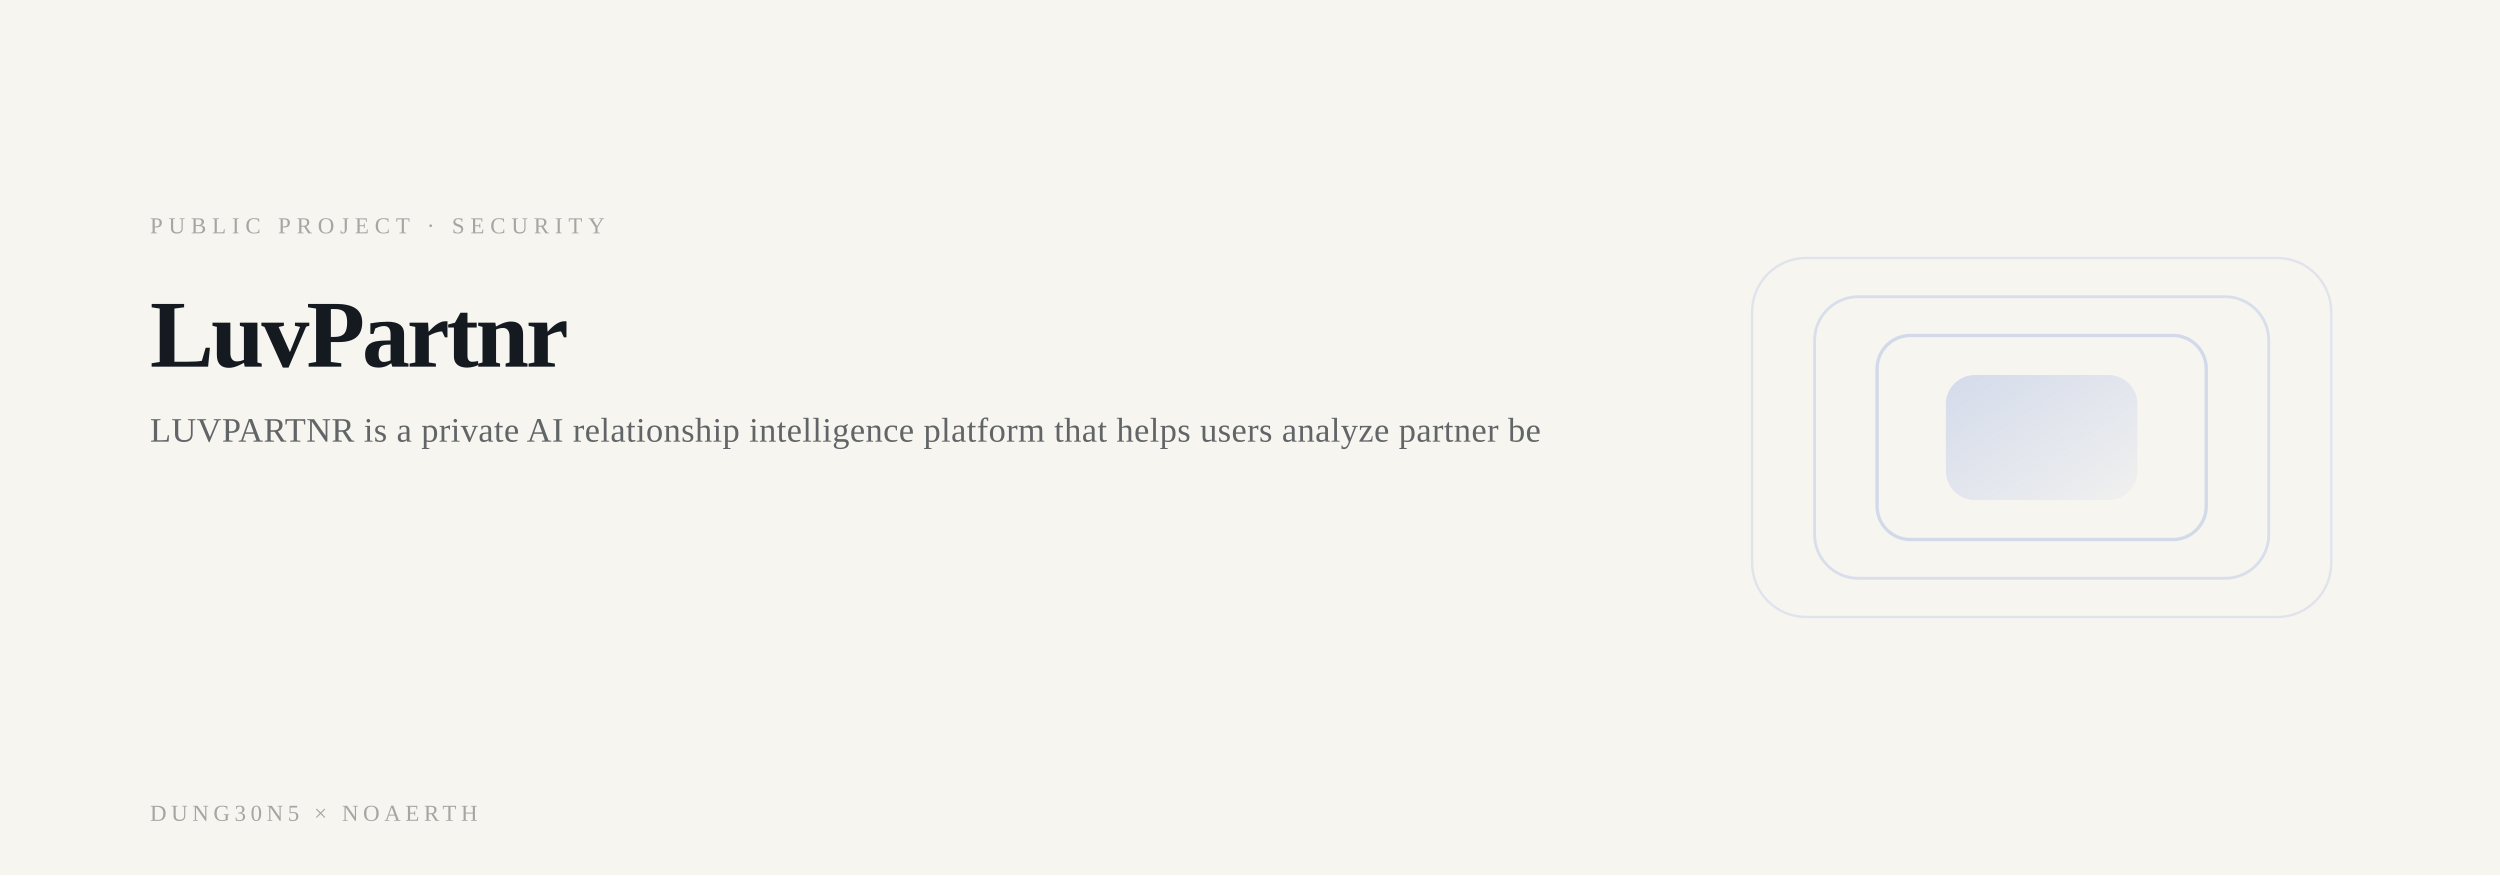
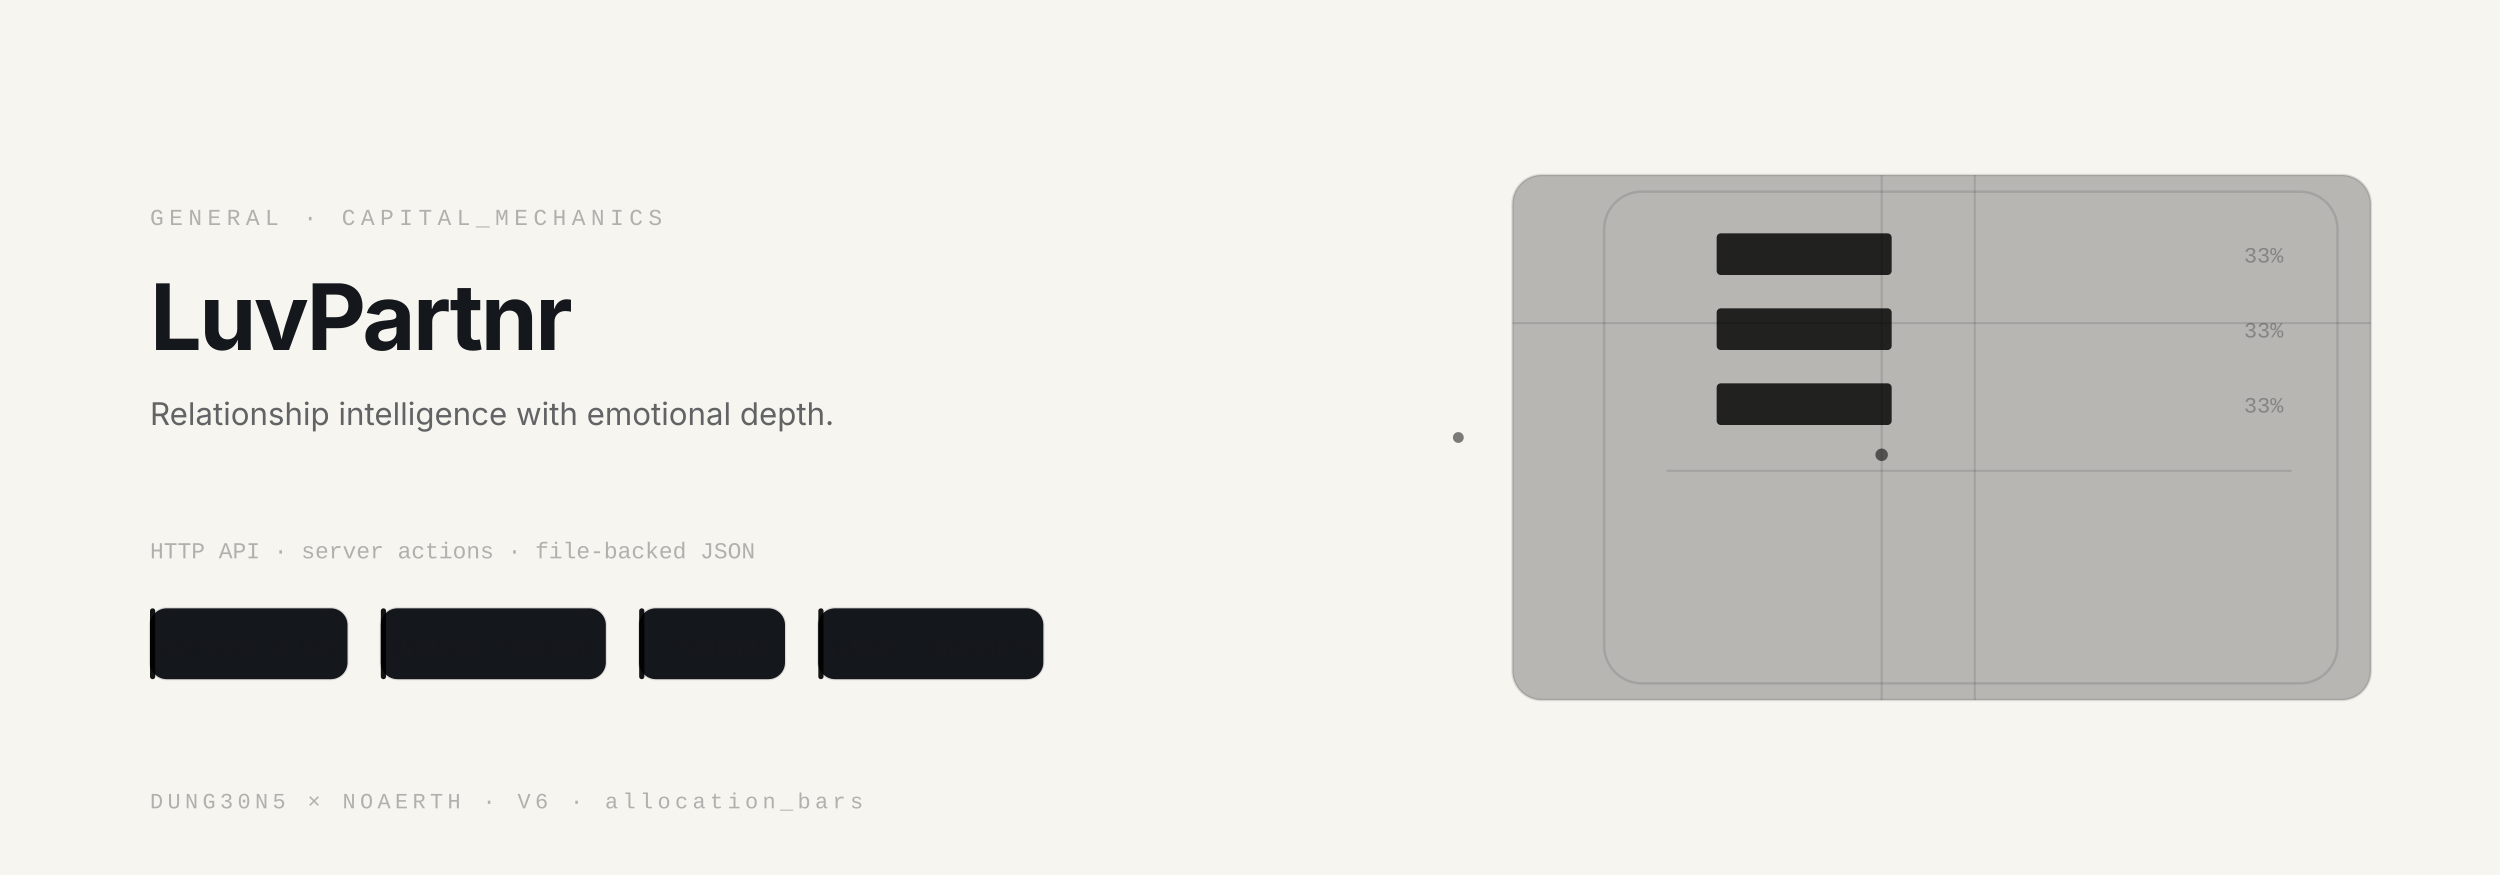
- <svg xmlns="http://www.w3.org/2000/svg" viewBox="0 0 1200 420" width="1200" height="420" role="img" aria-label="LuvPartnr: gated channels passing through a sealed boundary. Motion depicts records cross a trust boundary, get validated, and are held or rejected.">
-   <defs>
-     <linearGradient id="hero-luvpartnr-light-a" x1="0" y1="0" x2="1" y2="1">
-       <stop offset="0" stop-color="#8fa8e0" stop-opacity="0.85" />
-       <stop offset="1" stop-color="#8fa8e0" stop-opacity="0.15" />
-     </linearGradient>
-   </defs>
+ <svg xmlns="http://www.w3.org/2000/svg" viewBox="0 0 1200 420" width="1200" height="420" role="img" aria-label="LuvPartnr: value enters, allocates across positions, and settles">
  <rect width="1200" height="420" fill="#f7f5f0" />
-   <rect x="901" y="161.02" width="158" height="97.96" rx="16" fill="none" stroke="#8fa8e0" stroke-width="1.60" opacity="0.36" />
-   <rect x="871" y="142.42" width="218" height="135.16" rx="21" fill="none" stroke="#8fa8e0" stroke-width="1.38" opacity="0.29" />
-   <rect x="841" y="123.82" width="278" height="172.36" rx="26" fill="none" stroke="#8fa8e0" stroke-width="1.16" opacity="0.23" />
-   <rect x="934" y="180" width="92" height="60" rx="14" fill="url(#hero-luvpartnr-light-a)" opacity="0.40" />
-   <text x="72" y="112" fill="#141a205c" font-size="11" letter-spacing="2.8">PUBLIC PROJECT · SECURITY</text>
-   <text x="72" y="176" fill="#141a20" font-size="46" font-weight="660" letter-spacing="-1.4">LuvPartnr</text>
-   <text x="72" y="212" fill="#141a20a8" font-size="16.5" letter-spacing="0.2">LUVPARTNR is a private AI relationship intelligence platform that helps users analyze partner be</text>
-   <rect x="72" y="266" width="106" height="40" rx="9" fill="#141a20" fill-opacity="0.05" stroke="#f4efe424" stroke-width="1.1" opacity="0">
-     <animate attributeName="opacity" from="0" to="1" dur="0.5s" begin="0.50s" fill="freeze" />
-   </rect>
-   <rect x="72" y="266" width="2.5" height="40" rx="1.2" fill="#8fa8e0" opacity="0">
-     <animate attributeName="opacity" from="0" to="0.9" dur="0.5s" begin="0.50s" fill="freeze" />
-   </rect>
-   <text x="125" y="291" fill="#141a20" font-size="11.5" text-anchor="middle" font-family="ui-monospace,SFMono-Regular,Menlo,monospace" opacity="0">request<animate attributeName="opacity" from="0" to="1" dur="0.5s" begin="0.65s" fill="freeze" />
-   </text>
-   <rect x="194" y="266" width="106" height="40" rx="9" fill="#141a20" fill-opacity="0.05" stroke="#f4efe424" stroke-width="1.1" opacity="0">
-     <animate attributeName="opacity" from="0" to="1" dur="0.5s" begin="1.00s" fill="freeze" />
-   </rect>
-   <rect x="194" y="266" width="2.5" height="40" rx="1.2" fill="#8fa8e0" opacity="0">
-     <animate attributeName="opacity" from="0" to="0.9" dur="0.5s" begin="1.00s" fill="freeze" />
-   </rect>
-   <text x="247" y="291" fill="#141a20" font-size="11.5" text-anchor="middle" font-family="ui-monospace,SFMono-Regular,Menlo,monospace" opacity="0">authenticate<animate attributeName="opacity" from="0" to="1" dur="0.5s" begin="1.15s" fill="freeze" />
-   </text>
-   <rect x="316" y="266" width="106" height="40" rx="9" fill="#141a20" fill-opacity="0.05" stroke="#f4efe424" stroke-width="1.1" opacity="0">
-     <animate attributeName="opacity" from="0" to="1" dur="0.5s" begin="1.50s" fill="freeze" />
-   </rect>
-   <rect x="316" y="266" width="2.5" height="40" rx="1.2" fill="#8fa8e0" opacity="0">
-     <animate attributeName="opacity" from="0" to="0.9" dur="0.5s" begin="1.50s" fill="freeze" />
-   </rect>
-   <text x="369" y="291" fill="#141a20" font-size="11.5" text-anchor="middle" font-family="ui-monospace,SFMono-Regular,Menlo,monospace" opacity="0">authorise<animate attributeName="opacity" from="0" to="1" dur="0.5s" begin="1.65s" fill="freeze" />
-   </text>
-   <rect x="438" y="266" width="106" height="40" rx="9" fill="#141a20" fill-opacity="0.05" stroke="#f4efe424" stroke-width="1.1" opacity="0">
-     <animate attributeName="opacity" from="0" to="1" dur="0.5s" begin="2.00s" fill="freeze" />
-   </rect>
-   <rect x="438" y="266" width="2.5" height="40" rx="1.2" fill="#e7c27a" opacity="0">
-     <animate attributeName="opacity" from="0" to="0.9" dur="0.5s" begin="2.00s" fill="freeze" />
-   </rect>
-   <text x="491" y="291" fill="#141a20" font-size="11.5" text-anchor="middle" font-family="ui-monospace,SFMono-Regular,Menlo,monospace" opacity="0">record<animate attributeName="opacity" from="0" to="1" dur="0.5s" begin="2.15s" fill="freeze" />
-   </text>
-   <rect x="560" y="266" width="106" height="40" rx="9" fill="#141a20" fill-opacity="0.05" stroke="#f4efe424" stroke-width="1.1" opacity="0">
-     <animate attributeName="opacity" from="0" to="1" dur="0.5s" begin="2.50s" fill="freeze" />
-   </rect>
-   <rect x="560" y="266" width="2.5" height="40" rx="1.2" fill="#e0796b" opacity="0">
-     <animate attributeName="opacity" from="0" to="0.9" dur="0.5s" begin="2.50s" fill="freeze" />
-   </rect>
-   <text x="613" y="291" fill="#141a20" font-size="11.5" text-anchor="middle" font-family="ui-monospace,SFMono-Regular,Menlo,monospace" opacity="0">reject<animate attributeName="opacity" from="0" to="1" dur="0.5s" begin="2.65s" fill="freeze" />
-   </text>
-   <text x="72" y="394" fill="#141a205c" font-size="11" letter-spacing="2.2">DUNG30N5 × NOAERTH</text>
+   <text x="72" y="108" font-family="ui-monospace, SFMono-Regular, Menlo, Monaco, Consolas, 'Liberation Mono', monospace" font-size="11" letter-spacing="2.6" fill="#14171c4f">GENERAL · CAPITAL_MECHANICS</text>
+   <text x="72" y="168" font-family="-apple-system, BlinkMacSystemFont, 'Segoe UI', Inter, Helvetica, Arial, sans-serif" font-size="44" font-weight="660" letter-spacing="-1.2" fill="#14171c">LuvPartnr</text>
+   <text x="72" y="204" font-family="-apple-system, BlinkMacSystemFont, 'Segoe UI', Inter, Helvetica, Arial, sans-serif" font-size="15" fill="#14171ca8">Relationship intelligence with emotional depth.</text>
+   <text x="72" y="268" font-family="ui-monospace, SFMono-Regular, Menlo, Monaco, Consolas, 'Liberation Mono', monospace" font-size="11" fill="#14171c4f">HTTP API · server actions · file-backed JSON</text>
+   <rect x="72.0" y="292.0" width="94.8" height="34.0" rx="8" fill="#14171c" stroke="#14171c1f" stroke-width="1.1" />
+   <rect x="72.0" y="292.0" width="2.5" height="34.0" rx="1.2" fill="amber" opacity="0.92" />
+   <text x="119.4" y="314" font-family="ui-monospace, SFMono-Regular, Menlo, Monaco, Consolas, 'Liberation Mono', monospace" font-size="11" fill="#14171c" fill-opacity="0.82" text-anchor="middle">analyze-entry</text>
+   <rect x="182.8" y="292.0" width="108.0" height="34.0" rx="8" fill="#14171c" stroke="#14171c1f" stroke-width="1.1" />
+   <rect x="182.8" y="292.0" width="2.5" height="34.0" rx="1.2" fill="amber" opacity="0.92" />
+   <text x="236.8" y="314" font-family="ui-monospace, SFMono-Regular, Menlo, Monaco, Consolas, 'Liberation Mono', monospace" font-size="11" fill="#14171c" fill-opacity="0.82" text-anchor="middle">analyze-message</text>
+   <rect x="306.8" y="292.0" width="70.0" height="34.0" rx="8" fill="#14171c" stroke="#14171c1f" stroke-width="1.1" />
+   <rect x="306.8" y="292.0" width="2.5" height="34.0" rx="1.2" fill="amber" opacity="0.92" />
+   <text x="341.8" y="314" font-family="ui-monospace, SFMono-Regular, Menlo, Monaco, Consolas, 'Liberation Mono', monospace" font-size="11" fill="#14171c" fill-opacity="0.82" text-anchor="middle">checkout</text>
+   <rect x="392.8" y="292.0" width="108.0" height="34.0" rx="8" fill="#14171c" stroke="#14171c1f" stroke-width="1.1" />
+   <rect x="392.8" y="292.0" width="2.5" height="34.0" rx="1.2" fill="mint" opacity="0.92" />
+   <text x="446.8" y="314" font-family="ui-monospace, SFMono-Regular, Menlo, Monaco, Consolas, 'Liberation Mono', monospace" font-size="11" fill="#14171c" fill-opacity="0.82" text-anchor="middle">global-insights</text>
+   <rect x="726.0" y="84.0" width="412.0" height="252.0" rx="14" fill="amber" fill-opacity="0.05" />
+   <line x1="740.0" y1="85.0" x2="1124.0" y2="85.0" stroke="amber" stroke-width="1.6" opacity="0.4" />
+   <rect x="726.0" y="84.0" width="412.0" height="252.0" rx="14" fill="none" stroke="#14171c1f" stroke-width="1.2" />
+   <line x1="903.2" y1="84.0" x2="903.2" y2="336.0" stroke="#14171c1f" stroke-width="1" />
+   <line x1="947.9" y1="84.0" x2="947.9" y2="336.0" stroke="#14171c1f" stroke-width="1" />
+   <line x1="726.0" y1="155.1" x2="1138.0" y2="155.1" stroke="#14171c1f" stroke-width="1" />
+   <circle cx="903.2" cy="218.3" r="3" fill="amber" opacity="0.55" />
+   <rect x="726.0" y="84.0" width="412.0" height="252.0" rx="14" fill="#000" fill-opacity="0.22" />
+   <path d="M1095.0 302.0 l9 -9 l9 9 l-9 9 z" fill="none" stroke="mint" stroke-width="1.4" opacity="0.6" />
+   <rect x="770" y="92" width="352" height="236" rx="18" fill="none" stroke="#14171c1f" stroke-width="1.2" />
+   <rect x="824.0" y="112.0" width="84.0" height="20.0" rx="2" fill="mint" opacity="0.82" />
+   <text x="1096" y="126" font-family="ui-monospace, SFMono-Regular, Menlo, Monaco, Consolas, 'Liberation Mono', monospace" font-size="10.5" fill="#14171c4f" text-anchor="end">33%</text>
+   <rect x="824.0" y="148.0" width="84.0" height="20.0" rx="2" fill="amber" opacity="0.82" />
+   <text x="1096" y="162" font-family="ui-monospace, SFMono-Regular, Menlo, Monaco, Consolas, 'Liberation Mono', monospace" font-size="10.5" fill="#14171c4f" text-anchor="end">33%</text>
+   <rect x="824.0" y="184.0" width="84.0" height="20.0" rx="2" fill="amber" opacity="0.82" />
+   <text x="1096" y="198" font-family="ui-monospace, SFMono-Regular, Menlo, Monaco, Consolas, 'Liberation Mono', monospace" font-size="10.5" fill="#14171c4f" text-anchor="end">33%</text>
+   <line x1="800" y1="226" x2="1100" y2="226" stroke="#14171c1f" stroke-width="1" />
+   <circle cx="700.0" cy="210.0" r="2.6" fill="amber" opacity="0.5" />
+   <text x="72" y="388" font-family="ui-monospace, SFMono-Regular, Menlo, Monaco, Consolas, 'Liberation Mono', monospace" font-size="10.5" letter-spacing="2.1" fill="#14171c4f">DUNG30N5 × NOAERTH · V6 · allocation_bars</text>
</svg>
